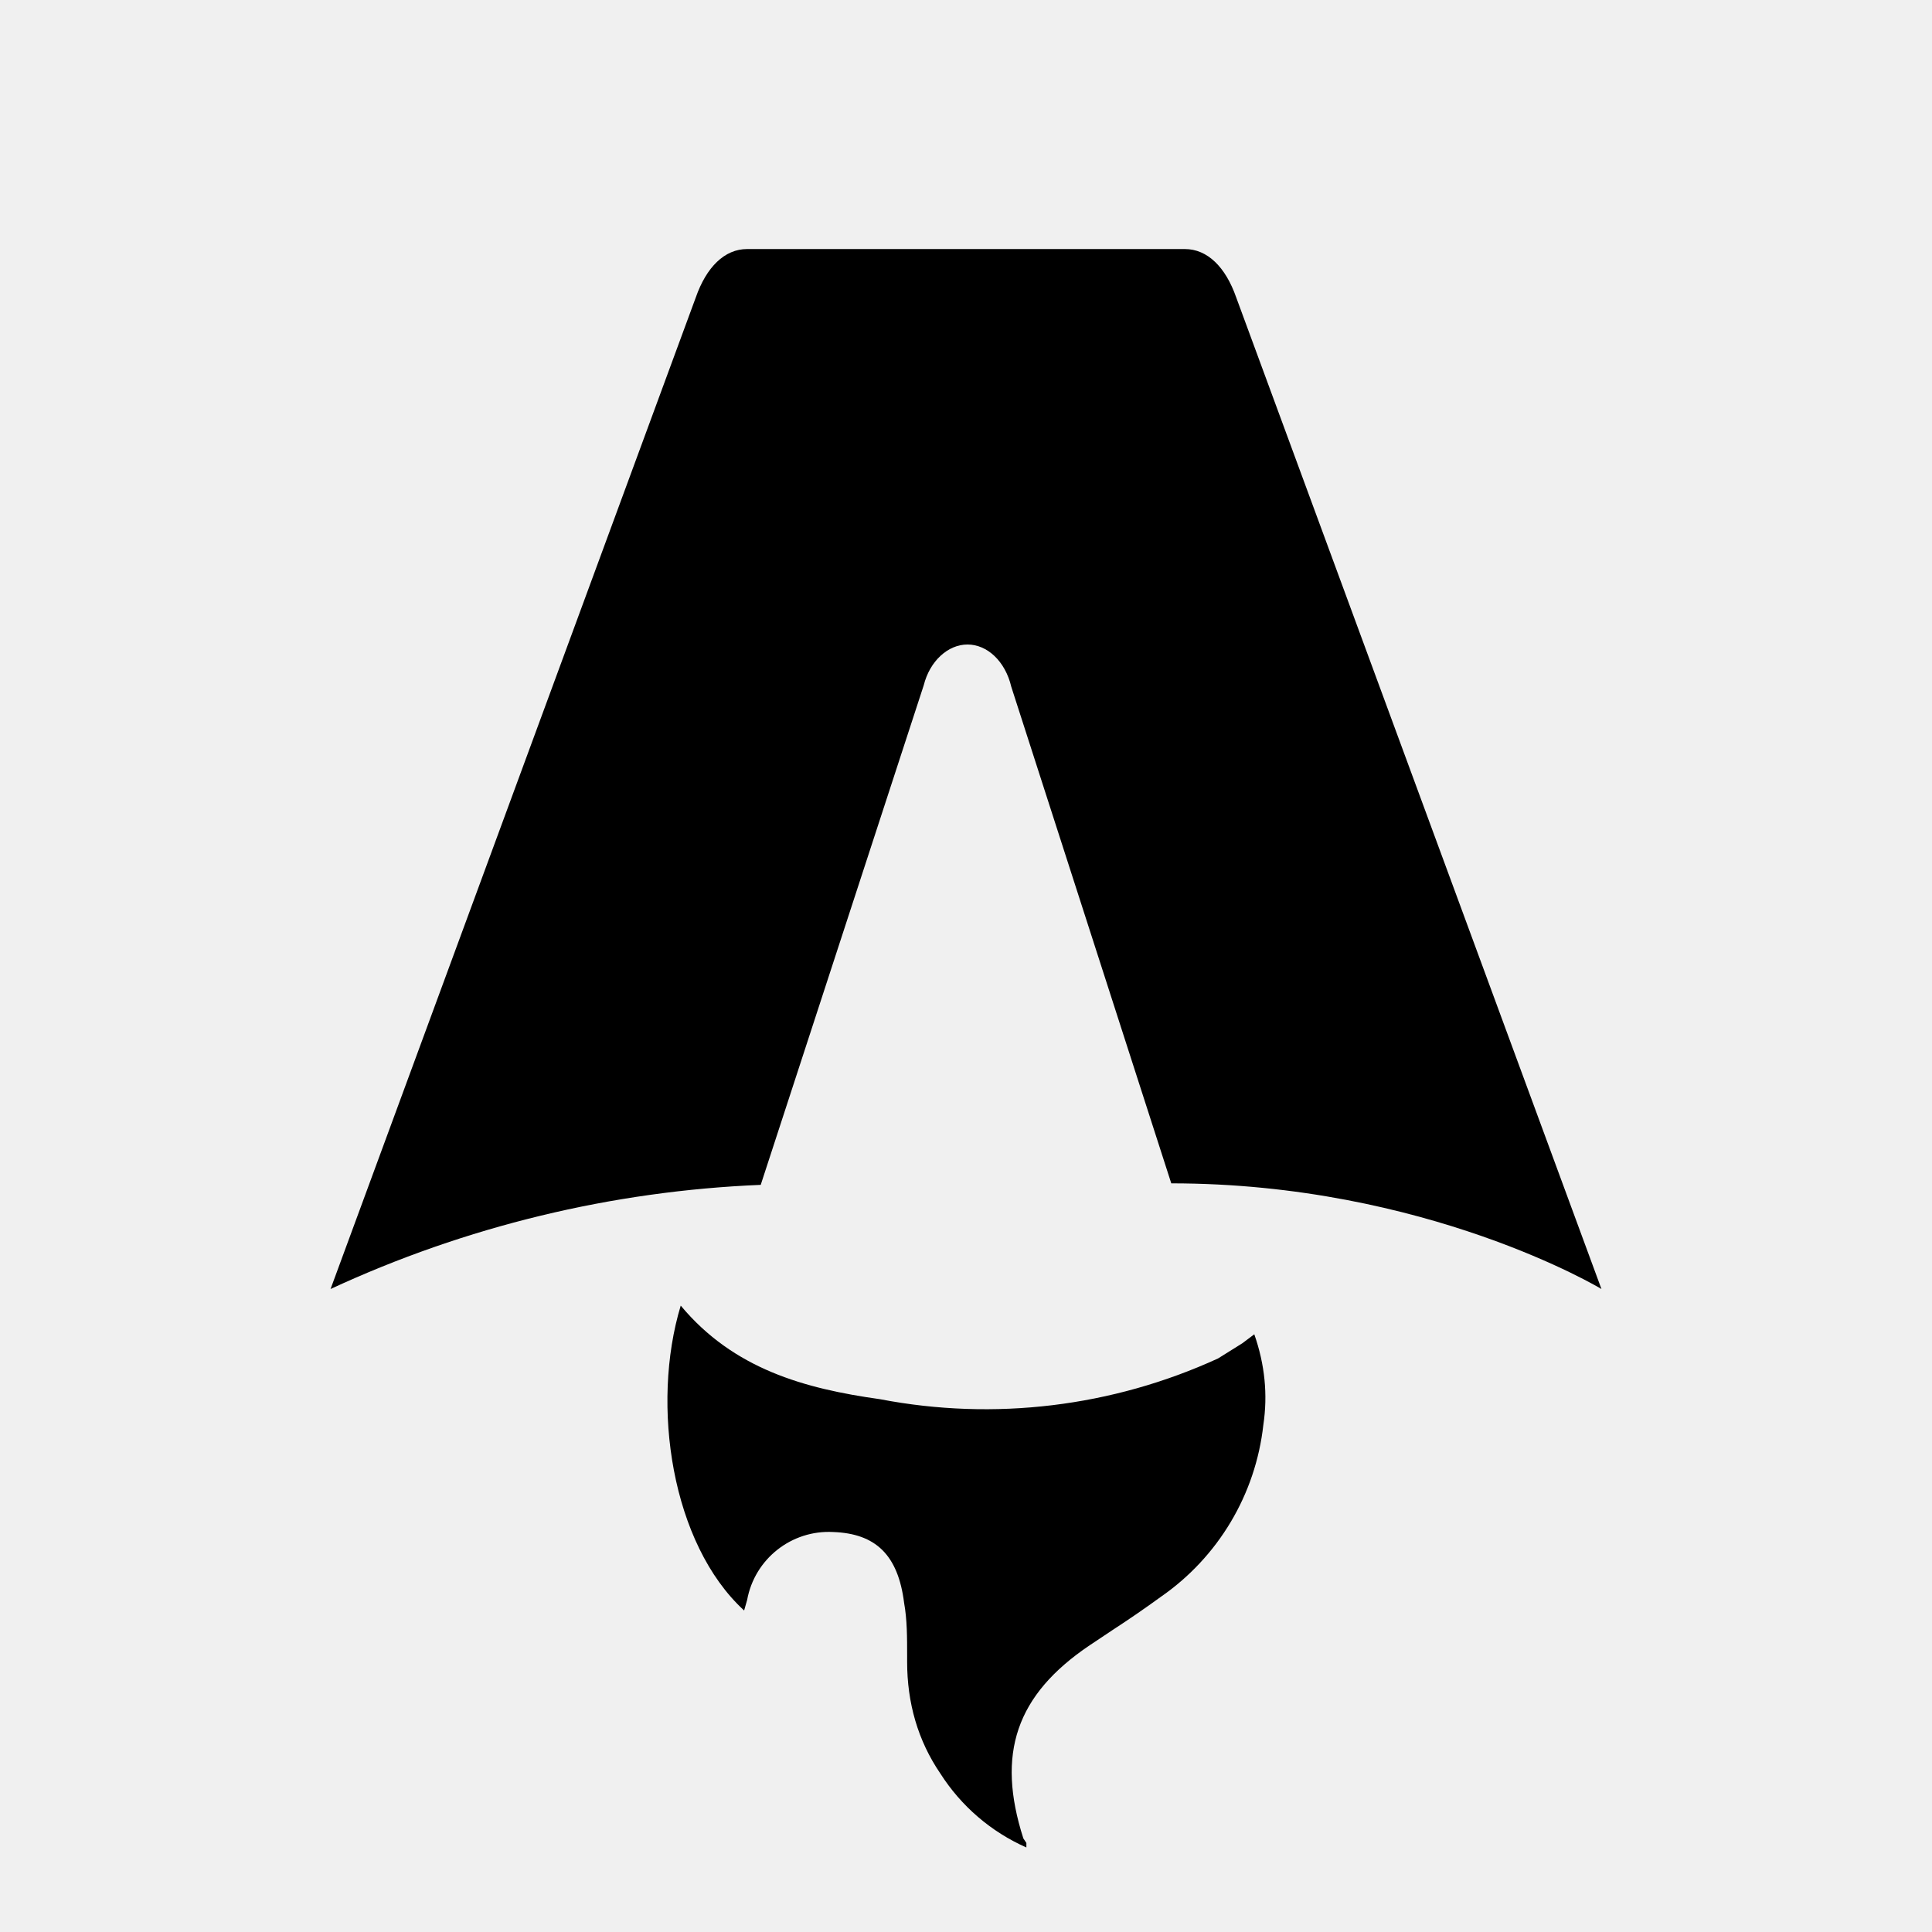
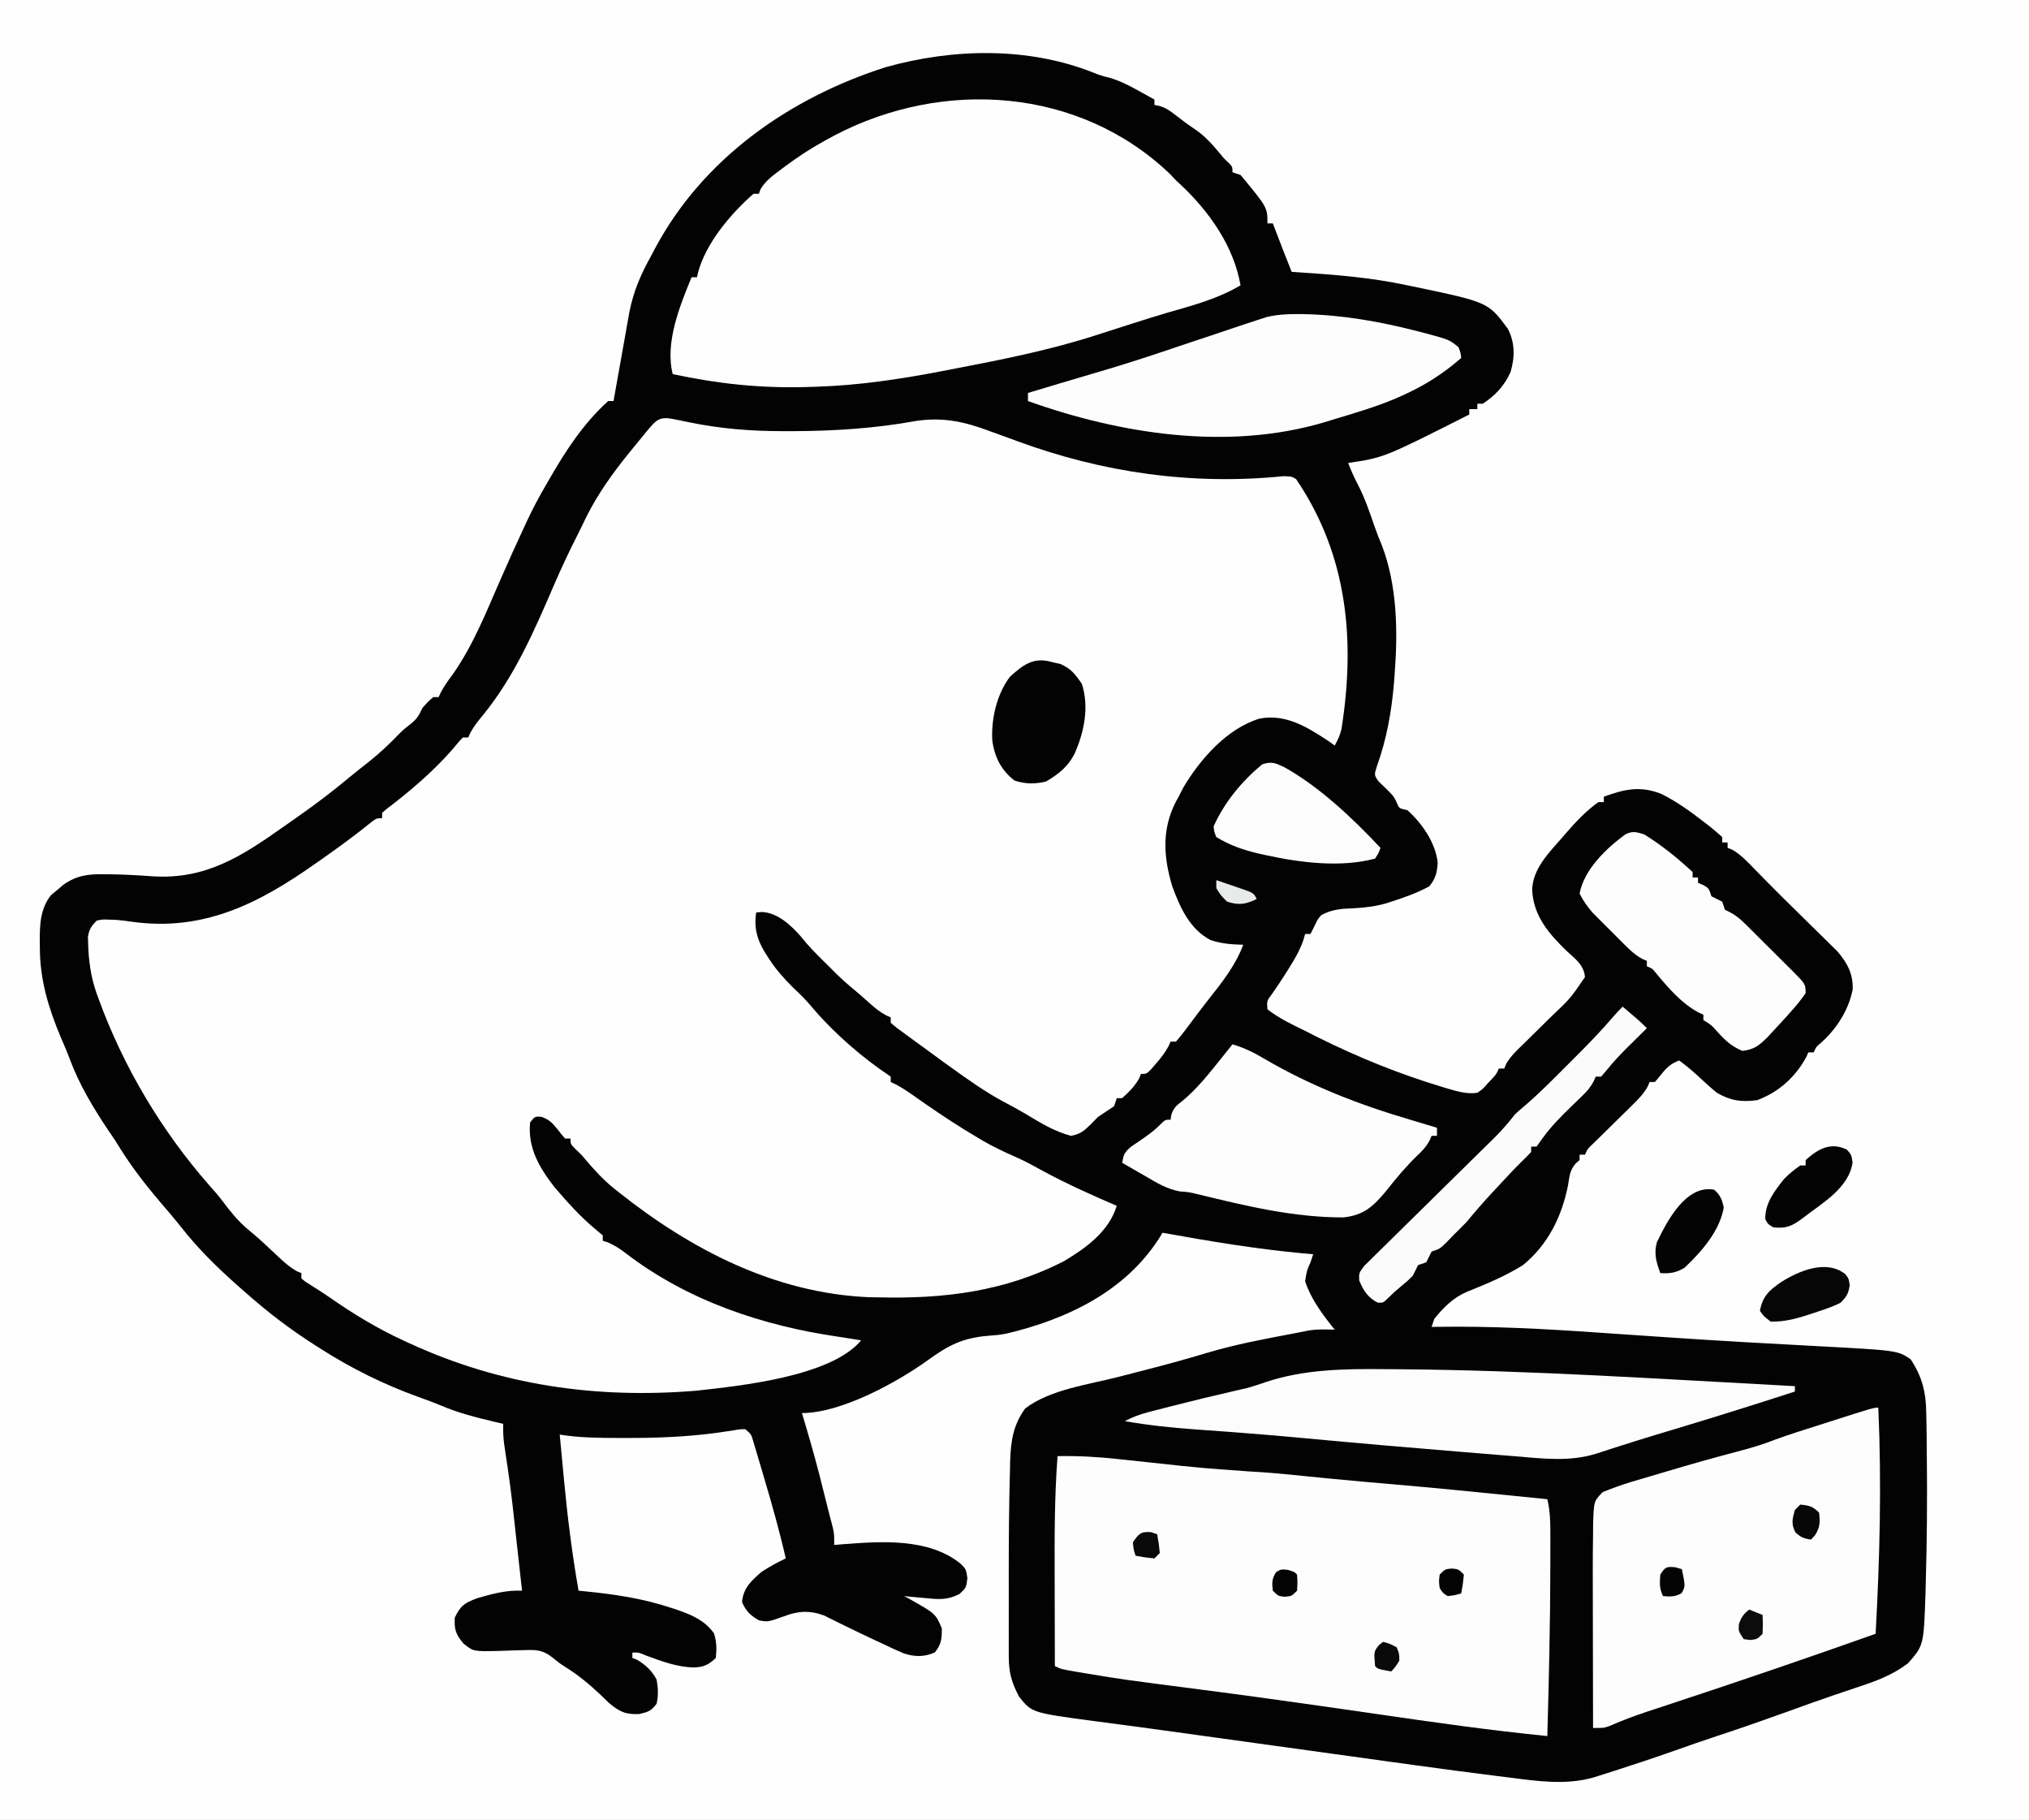
- <svg xmlns="http://www.w3.org/2000/svg" fill="none" viewBox="0 0 128 128">
-   <path d="M50.4 78.5a75.1 75.1 0 0 0-28.5 6.9l24.2-65.7c.7-2 1.9-3.2 3.4-3.2h29c1.5 0 2.7 1.2 3.4 3.2l24.2 65.7s-11.6-7-28.5-7L67 45.5c-.4-1.7-1.6-2.8-2.9-2.8-1.3 0-2.5 1.1-2.9 2.7L50.4 78.5Zm-1.1 28.2Zm-4.2-20.2c-2 6.6-.6 15.8 4.2 20.2a17.5 17.5 0 0 1 .2-.7 5.5 5.5 0 0 1 5.7-4.5c2.8.1 4.3 1.5 4.7 4.7.2 1.1.2 2.3.2 3.5v.4c0 2.7.7 5.2 2.2 7.4a13 13 0 0 0 5.7 4.9v-.3l-.2-.3c-1.8-5.6-.5-9.5 4.4-12.8l1.5-1a73 73 0 0 0 3.2-2.2 16 16 0 0 0 6.8-11.4c.3-2 .1-4-.6-6l-.8.6-1.6 1a37 37 0 0 1-22.4 2.7c-5-.7-9.7-2-13.2-6.2Z" />
-   <style>
-         path { fill: #000; }
-         @media (prefers-color-scheme: dark) {
-             path { fill: #FFF; }
-         }
-     </style>
+ <svg xmlns="http://www.w3.org/2000/svg" version="1.1" width="754" height="676">
+   <path d="M0 0 C248.82 0 497.64 0 754 0 C754 223.08 754 446.16 754 676 C505.18 676 256.36 676 0 676 C0 452.92 0 229.84 0 0 Z " fill="#FEFEFE" transform="translate(0,0)" />
+   <path d="M0 0 C2.667 1.053 2.667 1.053 5.941 1.859 C9.793 3.035 12.986 4.633 16.5 6.59 C17.643 7.221 18.787 7.853 19.965 8.504 C21.251 9.227 21.251 9.227 22.562 9.965 C22.562 10.625 22.562 11.285 22.562 11.965 C23.144 12.073 23.725 12.181 24.324 12.293 C26.846 13.05 28.316 14.088 30.375 15.715 C32.907 17.694 35.446 19.566 38.125 21.34 C41.625 23.807 44.254 26.819 46.984 30.098 C48.52 31.983 48.52 31.983 50.266 33.582 C51.562 34.965 51.562 34.965 51.562 36.965 C52.553 37.295 53.542 37.625 54.562 37.965 C64.562 50.033 64.562 50.033 64.562 55.965 C65.222 55.965 65.882 55.965 66.562 55.965 C66.9 56.845 67.238 57.726 67.586 58.633 C68.032 59.794 68.478 60.956 68.938 62.152 C69.378 63.301 69.819 64.449 70.273 65.633 C71.351 68.418 72.45 71.193 73.562 73.965 C74.261 74.01 74.96 74.055 75.679 74.101 C89.472 75.01 103.037 76.055 116.562 78.965 C117.272 79.112 117.981 79.259 118.712 79.41 C146.582 85.235 146.582 85.235 153.875 95.09 C156.565 100.217 156.543 105.686 154.902 111.172 C152.665 116.238 149.201 119.949 144.562 122.965 C143.903 122.965 143.243 122.965 142.562 122.965 C142.562 123.625 142.562 124.285 142.562 124.965 C141.572 124.965 140.583 124.965 139.562 124.965 C139.562 125.625 139.562 126.285 139.562 126.965 C107.844 143.003 107.844 143.003 94.562 144.965 C95.665 147.906 96.907 150.619 98.375 153.402 C100.871 158.311 102.606 163.463 104.402 168.66 C105.261 171.105 106.177 173.459 107.188 175.84 C112.715 190.505 113.048 207.321 111.875 222.715 C111.741 224.541 111.741 224.541 111.604 226.405 C110.715 237.204 108.917 247.427 105.234 257.652 C104.204 260.899 104.204 260.899 105.828 263.258 C106.81 264.196 106.81 264.196 107.812 265.152 C111.444 268.718 111.444 268.718 112.609 271.141 C113.481 273.323 113.481 273.323 116.562 273.965 C122.005 278.827 127.054 286.105 127.824 293.465 C127.609 297.206 127.066 299.343 124.688 302.277 C120.149 304.728 115.469 306.399 110.562 307.965 C109.891 308.183 109.219 308.401 108.527 308.625 C103.296 310.124 98.031 310.362 92.613 310.621 C89.516 310.97 87.311 311.505 84.562 312.965 C83.144 314.641 83.144 314.641 82.25 316.59 C81.415 318.26 81.415 318.26 80.562 319.965 C79.903 319.965 79.243 319.965 78.562 319.965 C78.312 320.821 78.062 321.677 77.805 322.559 C76.472 326.214 74.762 329.177 72.688 332.465 C71.67 334.089 71.67 334.089 70.633 335.746 C69.234 337.921 67.79 340.067 66.305 342.184 C64.297 344.842 64.297 344.842 64.562 347.965 C68.881 351.311 73.664 353.59 78.562 355.965 C80.167 356.776 81.771 357.589 83.375 358.402 C98.398 365.869 113.978 372.163 130.062 376.965 C130.75 377.172 131.437 377.38 132.145 377.594 C135.675 378.605 138.9 379.508 142.562 378.965 C144.618 377.548 144.618 377.548 146.312 375.59 C146.905 374.963 147.498 374.337 148.109 373.691 C149.634 372.016 149.634 372.016 150.562 369.965 C151.222 369.965 151.882 369.965 152.562 369.965 C152.789 369.408 153.016 368.851 153.25 368.277 C154.911 365.351 157.171 363.29 159.562 360.965 C162.381 358.2 165.191 355.427 168 352.652 C168.738 351.931 169.476 351.21 170.236 350.467 C177.2 343.836 177.2 343.836 182.562 335.965 C182.143 331.47 179.022 329.295 175.875 326.402 C169.241 320.002 163.432 313.345 162.938 303.715 C163.018 295.97 169.037 289.892 173.875 284.402 C174.418 283.769 174.962 283.135 175.521 282.482 C179.175 278.294 183 274.18 187.562 270.965 C188.222 270.965 188.882 270.965 189.562 270.965 C189.562 270.305 189.562 269.645 189.562 268.965 C197.266 266.118 203.309 264.819 211.078 267.992 C216.926 270.942 222.091 274.715 227.25 278.715 C228.187 279.441 228.187 279.441 229.143 280.181 C230.658 281.392 232.116 282.673 233.562 283.965 C233.562 284.625 233.562 285.285 233.562 285.965 C234.222 285.965 234.882 285.965 235.562 285.965 C235.562 286.625 235.562 287.285 235.562 287.965 C236.1 288.175 236.638 288.385 237.191 288.602 C240.466 290.484 242.894 293.087 245.5 295.777 C246.012 296.299 246.525 296.82 247.053 297.357 C248.023 298.345 248.991 299.335 249.957 300.327 C253.84 304.288 257.793 308.176 261.758 312.055 C263.231 313.506 264.703 314.959 266.174 316.412 C267.184 317.406 268.196 318.398 269.211 319.387 C270.692 320.832 272.163 322.286 273.633 323.742 C274.507 324.601 275.381 325.459 276.282 326.344 C279.987 330.602 282.283 334.851 282.039 340.625 C280.427 348.54 275.95 355.362 269.98 360.66 C268.432 361.93 268.432 361.93 267.562 363.965 C266.902 363.965 266.243 363.965 265.562 363.965 C265.309 364.532 265.055 365.099 264.793 365.684 C260.746 373.187 254.5 378.738 246.562 381.715 C240.557 382.466 236.827 381.969 231.562 378.965 C229.804 377.524 228.094 376.022 226.438 374.465 C223.574 371.789 220.746 369.254 217.562 366.965 C214.514 368.094 212.917 369.599 210.938 372.09 C210.154 373.039 209.37 373.987 208.562 374.965 C207.903 374.965 207.243 374.965 206.562 374.965 C206.331 375.523 206.099 376.082 205.86 376.658 C204.224 379.566 202.191 381.543 199.809 383.879 C198.872 384.804 197.936 385.73 196.971 386.684 C195.981 387.653 194.991 388.621 194 389.59 C192.058 391.495 190.12 393.405 188.184 395.316 C187.322 396.16 186.46 397.004 185.572 397.874 C183.52 399.801 183.52 399.801 182.562 401.965 C181.903 401.965 181.243 401.965 180.562 401.965 C180.562 402.625 180.562 403.285 180.562 403.965 C180.095 404.368 179.627 404.772 179.145 405.188 C176.884 407.727 176.796 410.071 176.25 413.402 C173.916 425.023 168.842 435.33 159.562 442.965 C152.97 447.088 145.764 450.089 138.562 452.965 C133.591 455.097 129.925 458.788 126.562 462.965 C126.233 463.955 125.903 464.945 125.562 465.965 C126.218 465.953 126.873 465.941 127.548 465.928 C147.789 465.611 167.78 466.68 187.958 468.104 C194.74 468.579 201.524 469.029 208.308 469.485 C210.854 469.656 213.401 469.828 215.947 470 C233.362 471.173 250.786 472.142 268.216 473.064 C298.685 474.68 298.685 474.68 303.562 477.965 C307.863 484.388 309.326 490.347 309.375 497.965 C309.399 498.934 309.422 499.903 309.447 500.902 C309.516 504.257 309.542 507.61 309.562 510.965 C309.576 512.251 309.59 513.538 309.604 514.864 C309.765 530.401 309.635 545.933 309.188 561.465 C309.141 563.287 309.141 563.287 309.094 565.147 C308.445 584.308 308.445 584.308 302.562 590.965 C296.971 595.194 290.92 597.495 284.312 599.652 C282.272 600.34 280.231 601.029 278.191 601.719 C277.118 602.08 276.044 602.441 274.938 602.813 C269.016 604.834 263.136 606.969 257.25 609.09 C248.842 612.107 240.423 615.065 231.935 617.85 C226.533 619.626 221.172 621.503 215.812 623.402 C208.454 626 201.059 628.465 193.625 630.84 C192.695 631.138 191.766 631.437 190.808 631.744 C189.934 632.02 189.06 632.297 188.16 632.582 C187.392 632.826 186.624 633.069 185.832 633.32 C175.439 636.273 165.187 634.74 154.625 633.402 C153.19 633.224 151.755 633.046 150.32 632.868 C129.637 630.277 108.996 627.36 88.35 624.491 C81.518 623.542 74.685 622.597 67.852 621.652 C52.168 619.483 52.168 619.483 44.617 618.436 C42.645 618.163 40.673 617.89 38.702 617.617 C36.13 617.26 33.559 616.902 30.988 616.544 C25.19 615.737 19.39 614.938 13.586 614.174 C11.611 613.914 9.636 613.651 7.662 613.388 C5.223 613.063 2.784 612.744 0.344 612.431 C-23.016 609.303 -23.016 609.303 -27.766 603.281 C-30.53 598.021 -31.562 594.331 -31.567 588.431 C-31.57 587.318 -31.573 586.204 -31.576 585.056 C-31.573 583.246 -31.573 583.246 -31.57 581.398 C-31.572 579.505 -31.572 579.505 -31.573 577.574 C-31.574 574.886 -31.573 572.199 -31.568 569.511 C-31.561 565.498 -31.568 561.484 -31.574 557.471 C-31.58 544.645 -31.479 531.821 -31.117 519 C-31.095 517.901 -31.073 516.801 -31.051 515.669 C-30.8 508.263 -29.902 502.353 -25.438 496.215 C-16.059 489.181 -2.253 487.45 8.938 484.59 C12.726 483.614 16.514 482.634 20.301 481.652 C21.214 481.416 22.127 481.179 23.068 480.936 C29.458 479.273 35.801 477.489 42.125 475.59 C52.6 472.471 63.299 470.45 74.033 468.442 C75.775 468.114 77.513 467.768 79.249 467.41 C81.524 466.972 83.564 466.863 85.875 466.902 C87.092 466.923 88.309 466.944 89.562 466.965 C89 466.273 89 466.273 88.426 465.566 C84.427 460.47 80.568 455.185 78.562 448.965 C79.188 445.027 79.188 445.027 80.562 441.965 C80.892 440.975 81.222 439.985 81.562 438.965 C79.728 438.8 79.728 438.8 77.855 438.633 C60.255 436.999 42.948 434.104 25.562 430.965 C25.234 431.51 24.905 432.055 24.566 432.617 C11.877 452.734 -9.895 463.103 -32.461 468.449 C-35.438 468.965 -35.438 468.965 -38.977 469.23 C-48.645 469.991 -53.999 472.774 -61.609 478.297 C-73.351 486.745 -93.965 497.965 -108.438 497.965 C-108.123 499.006 -107.808 500.048 -107.484 501.121 C-104.893 509.774 -102.485 518.442 -100.352 527.219 C-99.267 531.663 -98.115 536.088 -96.953 540.512 C-96.438 542.965 -96.438 542.965 -96.438 546.965 C-95.433 546.881 -94.429 546.797 -93.395 546.711 C-79.018 545.601 -61.277 544.306 -49.438 553.965 C-47.438 555.965 -47.438 555.965 -46.938 559.34 C-47.438 562.965 -47.438 562.965 -49.914 565.207 C-54.404 567.447 -57.433 567.236 -62.312 566.715 C-63.096 566.649 -63.88 566.583 -64.688 566.516 C-66.606 566.352 -68.522 566.161 -70.438 565.965 C-69.762 566.328 -69.087 566.692 -68.391 567.066 C-58.789 572.478 -58.789 572.478 -56.438 577.965 C-56.438 581.771 -56.591 583.956 -59.062 586.902 C-62.955 588.644 -66.583 588.584 -70.639 587.23 C-73.106 586.184 -75.522 585.062 -77.938 583.902 C-78.812 583.498 -79.686 583.093 -80.587 582.676 C-84.693 580.769 -88.77 578.808 -92.832 576.809 C-93.498 576.485 -94.165 576.162 -94.852 575.828 C-96.633 574.959 -98.405 574.07 -100.176 573.18 C-105.41 571.23 -109.904 571.439 -115.062 573.465 C-121.119 575.61 -121.119 575.61 -124.438 574.965 C-127.676 573.051 -129.128 571.645 -130.688 568.215 C-130.289 563.029 -127.262 560.285 -123.438 556.965 C-120.536 555.063 -117.574 553.444 -114.438 551.965 C-116.732 541.919 -119.519 532.024 -122.451 522.149 C-122.859 520.776 -123.264 519.402 -123.667 518.027 C-124.243 516.069 -124.827 514.115 -125.414 512.16 C-125.926 510.443 -125.926 510.443 -126.448 508.692 C-127.256 505.864 -127.256 505.864 -129.438 503.965 C-131.578 503.97 -131.578 503.97 -134.055 504.426 C-135.037 504.568 -136.02 504.71 -137.032 504.856 C-138.656 505.096 -138.656 505.096 -140.312 505.34 C-151.793 506.863 -163.061 507.259 -174.625 507.215 C-175.803 507.213 -175.803 507.213 -177.005 507.211 C-184.227 507.191 -191.295 507.116 -198.438 505.965 C-198.051 510.105 -197.66 514.246 -197.266 518.385 C-197.133 519.786 -197.001 521.187 -196.87 522.589 C-195.574 536.463 -193.841 550.232 -191.438 563.965 C-190.851 564.019 -190.264 564.073 -189.659 564.129 C-178.383 565.231 -167.586 566.793 -156.812 570.402 C-155.943 570.691 -155.074 570.979 -154.179 571.276 C-148.933 573.131 -144.491 575.129 -141.125 579.777 C-140.112 583.002 -140.072 585.613 -140.438 588.965 C-143.099 591.52 -145.083 592.414 -148.75 592.465 C-154.977 592.316 -160.526 590.171 -166.312 588.059 C-169.2 586.855 -169.2 586.855 -171.438 586.965 C-171.438 587.625 -171.438 588.285 -171.438 588.965 C-170.881 589.171 -170.324 589.377 -169.75 589.59 C-166.534 591.502 -164.188 593.672 -162.438 596.965 C-161.869 600.049 -161.737 602.9 -162.438 605.965 C-164.502 608.653 -165.383 608.952 -168.812 609.777 C-173.938 610.042 -176.334 608.908 -180.234 605.574 C-181.224 604.626 -182.208 603.673 -183.188 602.715 C-187.397 598.719 -191.598 595.265 -196.535 592.176 C-198.438 590.965 -198.438 590.965 -201.312 588.652 C-204.789 585.891 -207.495 585.876 -211.77 586.043 C-212.816 586.069 -213.862 586.095 -214.939 586.121 C-217.135 586.183 -219.331 586.261 -221.525 586.355 C-230.503 586.532 -230.503 586.532 -234.125 583.664 C-237.044 580.256 -237.673 578.448 -237.438 573.965 C-235.311 569.446 -233.648 568.401 -228.938 566.703 C-223.493 565.117 -218.159 563.679 -212.438 563.965 C-213.097 557.964 -213.765 551.964 -214.438 545.965 C-214.555 544.911 -214.673 543.856 -214.794 542.77 C-216.615 526.031 -216.615 526.031 -219.105 509.383 C-219.449 506.88 -219.496 504.488 -219.438 501.965 C-220.476 501.723 -221.515 501.48 -222.586 501.23 C-229.507 499.582 -236.223 497.908 -242.773 495.082 C-245.49 493.943 -248.244 492.945 -251.017 491.953 C-263.824 487.333 -275.976 481.325 -287.438 473.965 C-287.987 473.617 -288.537 473.27 -289.104 472.912 C-298.526 466.933 -307.104 460.376 -315.438 452.965 C-316.799 451.77 -316.799 451.77 -318.188 450.551 C-325.859 443.744 -332.921 436.822 -339.238 428.73 C-341.731 425.596 -344.328 422.565 -346.938 419.527 C-353.027 412.398 -358.635 405.029 -363.438 396.965 C-364.326 395.647 -365.222 394.335 -366.125 393.027 C-371.732 384.638 -376.999 375.932 -380.512 366.445 C-381.56 363.636 -382.747 360.904 -383.938 358.152 C-388.47 347.324 -391.615 336.891 -391.625 325.152 C-391.637 324.383 -391.649 323.614 -391.662 322.822 C-391.678 316.604 -391.507 310.527 -387.449 305.504 C-386.299 304.556 -386.299 304.556 -385.125 303.59 C-384.366 302.943 -383.606 302.296 -382.824 301.629 C-377.841 298.155 -373.595 297.669 -367.625 297.777 C-366.884 297.783 -366.143 297.789 -365.379 297.795 C-360.216 297.861 -355.086 298.154 -349.938 298.527 C-330.175 299.846 -316.883 291.289 -301.167 280.186 C-299.409 278.945 -297.646 277.713 -295.883 276.48 C-289.392 271.921 -283.119 267.207 -277.027 262.117 C-274.472 259.994 -271.868 257.947 -269.25 255.902 C-265.281 252.746 -261.714 249.358 -258.191 245.715 C-256.438 243.965 -256.438 243.965 -253.562 241.715 C-251.321 239.869 -250.647 238.546 -249.438 235.965 C-247.438 233.715 -247.438 233.715 -245.438 231.965 C-244.778 231.965 -244.118 231.965 -243.438 231.965 C-243.041 231.11 -243.041 231.11 -242.637 230.238 C-241.364 227.825 -239.881 225.776 -238.25 223.59 C-230.613 212.765 -225.682 200.224 -220.389 188.136 C-217.481 181.501 -214.513 174.899 -211.438 168.34 C-211.107 167.628 -210.778 166.917 -210.438 166.184 C-208.305 161.636 -205.98 157.297 -203.438 152.965 C-203.098 152.374 -202.758 151.783 -202.408 151.175 C-196.247 140.465 -189.676 130.323 -180.438 121.965 C-179.778 121.965 -179.118 121.965 -178.438 121.965 C-178.302 121.19 -178.166 120.415 -178.026 119.617 C-176.72 112.182 -175.393 104.751 -174.044 97.323 C-173.568 94.687 -173.105 92.05 -172.648 89.41 C-171.155 81.474 -168.378 74.994 -164.438 67.965 C-164.024 67.175 -163.61 66.384 -163.184 65.57 C-145.326 31.918 -113.172 9.425 -77.438 -2.035 C-52.439 -9.08 -24.393 -9.734 0 0 Z " fill="#030303" transform="translate(406.4375,27.03516)" />
+   <path d="M0 0 C1.344 0.269 1.344 0.269 2.715 0.543 C4.124 0.835 4.124 0.835 5.562 1.133 C17.373 3.562 28.622 4.453 40.688 4.445 C41.998 4.445 43.309 4.444 44.66 4.443 C59.806 4.375 74.87 3.411 89.781 0.681 C99.864 -0.853 107.936 0.869 117.375 4.445 C119.672 5.276 121.969 6.107 124.266 6.938 C125.9 7.54 125.9 7.54 127.568 8.155 C159.461 19.899 192.6 24.588 226.473 21.184 C229.562 21.258 229.562 21.258 231.223 22.285 C250.425 50.557 253.256 82.231 248.065 115.193 C247.521 117.428 246.663 119.245 245.562 121.258 C244.82 120.722 244.077 120.185 243.312 119.633 C235.338 114.404 227.388 109.353 217.562 111.258 C205.413 115.014 195.623 126.254 189.312 136.82 C188.735 137.955 188.157 139.089 187.562 140.258 C187.203 140.909 186.843 141.56 186.473 142.23 C181.225 152.52 181.932 162.765 185.203 173.598 C188.132 181.485 191.632 189.399 199.363 193.5 C203.348 194.873 207.372 195.163 211.562 195.258 C208.692 202.967 203.644 209.312 198.566 215.707 C197.006 217.693 195.478 219.693 193.965 221.715 C193.516 222.311 193.067 222.907 192.604 223.521 C191.711 224.708 190.822 225.898 189.938 227.093 C188.86 228.518 187.716 229.893 186.562 231.258 C185.903 231.258 185.243 231.258 184.562 231.258 C184.305 231.83 184.047 232.403 183.781 232.992 C182.449 235.469 180.912 237.392 179.062 239.508 C178.454 240.214 177.846 240.921 177.219 241.648 C175.562 243.258 175.562 243.258 173.562 243.258 C173.336 243.815 173.109 244.372 172.875 244.945 C171.187 247.919 169.096 249.978 166.562 252.258 C165.903 252.258 165.243 252.258 164.562 252.258 C164.232 253.248 163.903 254.238 163.562 255.258 C161.576 256.612 159.574 257.942 157.562 259.258 C156.294 260.557 156.294 260.557 155 261.883 C152.42 264.397 151.099 265.6 147.562 266.258 C141.329 264.617 136.132 261.375 130.633 258.074 C127.835 256.419 125.005 254.89 122.125 253.383 C115.584 249.844 109.595 245.584 103.562 241.258 C102.623 240.585 101.683 239.912 100.715 239.219 C97.986 237.247 95.273 235.255 92.562 233.258 C91.445 232.448 90.328 231.638 89.211 230.828 C88.099 230.013 86.987 229.198 85.875 228.383 C84.861 227.643 83.846 226.903 82.801 226.141 C81.693 225.209 81.693 225.209 80.562 224.258 C80.562 223.598 80.562 222.938 80.562 222.258 C79.982 221.996 79.402 221.734 78.805 221.465 C76.432 220.187 74.682 218.752 72.688 216.945 C70.285 214.792 67.877 212.67 65.375 210.633 C62.605 208.294 60.095 205.851 57.562 203.258 C56.615 202.326 56.615 202.326 55.648 201.375 C52.616 198.388 49.747 195.494 47.125 192.133 C43.36 187.909 38.644 183.44 32.781 183.094 C32.049 183.148 31.317 183.202 30.562 183.258 C29.3 191.393 32.464 196.443 36.988 202.891 C39.812 206.699 42.993 210.015 46.453 213.254 C48.44 215.142 50.182 217.093 51.938 219.195 C60.058 228.626 70.212 237.357 80.562 244.258 C80.562 244.918 80.562 245.578 80.562 246.258 C81.43 246.67 81.43 246.67 82.316 247.09 C84.524 248.238 86.479 249.511 88.512 250.945 C89.269 251.475 90.027 252.004 90.807 252.549 C91.613 253.113 92.419 253.677 93.25 254.258 C99.611 258.655 106.025 262.893 112.688 266.82 C113.679 267.409 113.679 267.409 114.69 268.01 C118.799 270.393 122.987 272.372 127.344 274.26 C130.829 275.828 134.151 277.672 137.5 279.508 C146.306 284.261 155.372 288.313 164.562 292.258 C161.684 301.639 153.418 307.743 145.148 312.707 C122.942 324.172 100.15 326.901 75.562 326.258 C74.458 326.24 73.353 326.222 72.215 326.203 C37.385 324.643 6.273 308.483 -20.438 287.258 C-21.14 286.701 -21.843 286.144 -22.566 285.57 C-26.412 282.405 -29.642 278.884 -32.859 275.086 C-34.52 273.109 -34.52 273.109 -36.875 270.883 C-38.438 269.258 -38.438 269.258 -38.438 267.258 C-39.097 267.258 -39.758 267.258 -40.438 267.258 C-41.77 265.762 -41.77 265.762 -43.25 263.82 C-45.28 261.369 -46.163 260.364 -49.188 259.195 C-51.643 259.006 -51.643 259.006 -53.438 261.258 C-54.381 270.689 -50.045 278.019 -44.438 285.258 C-39.699 290.797 -34.868 296.213 -29.25 300.883 C-27.858 302.058 -27.858 302.058 -26.438 303.258 C-26.438 303.918 -26.438 304.578 -26.438 305.258 C-25.448 305.567 -25.448 305.567 -24.438 305.883 C-21.833 307.077 -20.052 308.218 -17.812 309.945 C5.161 327.526 32.917 336.825 61.298 340.929 C64.06 341.33 66.811 341.787 69.562 342.258 C58.323 355.722 24.616 359.134 8.352 360.944 C-28.858 364.023 -64.436 358.945 -98.438 343.258 C-99.142 342.936 -99.847 342.613 -100.574 342.281 C-110.25 337.808 -119.056 332.474 -127.797 326.386 C-130.81 324.314 -133.908 322.371 -136.996 320.414 C-137.472 320.033 -137.947 319.651 -138.438 319.258 C-138.438 318.598 -138.438 317.938 -138.438 317.258 C-139.25 316.923 -139.25 316.923 -140.078 316.582 C-143.187 314.837 -145.617 312.505 -148.188 310.07 C-149.258 309.068 -150.33 308.067 -151.402 307.066 C-151.922 306.582 -152.441 306.097 -152.976 305.597 C-154.85 303.88 -156.796 302.258 -158.75 300.633 C-162.26 297.594 -164.972 294.198 -167.742 290.484 C-169.289 288.453 -170.906 286.58 -172.625 284.695 C-190.398 264.44 -204.599 240.623 -213.812 215.32 C-214.064 214.634 -214.315 213.947 -214.574 213.24 C-216.708 207.106 -217.545 201.013 -217.688 194.508 C-217.713 193.791 -217.739 193.074 -217.766 192.336 C-217.325 189.544 -216.446 188.235 -214.438 186.258 C-212.203 185.832 -212.203 185.832 -209.688 185.945 C-208.868 185.97 -208.048 185.994 -207.203 186.02 C-205.163 186.195 -203.13 186.454 -201.105 186.758 C-174.825 190.34 -154.378 180.018 -133.438 165.258 C-132.821 164.826 -132.204 164.395 -131.568 163.951 C-124.93 159.302 -118.392 154.563 -112.109 149.438 C-110.438 148.258 -110.438 148.258 -108.438 148.258 C-108.438 147.598 -108.438 146.938 -108.438 146.258 C-106.707 144.734 -106.707 144.734 -104.25 142.883 C-95.363 135.94 -86.784 128.401 -79.707 119.586 C-79.288 119.148 -78.869 118.709 -78.438 118.258 C-77.778 118.258 -77.118 118.258 -76.438 118.258 C-76.184 117.692 -75.93 117.126 -75.668 116.543 C-74.281 113.967 -72.629 111.937 -70.75 109.695 C-59.042 95.203 -51.785 78.376 -44.47 61.39 C-41.751 55.106 -38.853 48.953 -35.75 42.849 C-34.634 40.645 -33.556 38.429 -32.5 36.195 C-28.162 27.555 -22.538 19.726 -16.438 12.258 C-16.025 11.75 -15.613 11.242 -15.188 10.718 C-13.839 9.06 -12.483 7.408 -11.125 5.758 C-10.692 5.229 -10.259 4.7 -9.813 4.155 C-6.419 0.072 -5.205 -1.075 0 0 Z " fill="#FEFEFE" transform="translate(250.4375,155.7422)" />
+   <path d="M0 0 C1.176 1.238 1.176 1.238 2.375 2.5 C2.943 3.025 3.512 3.549 4.098 4.09 C14.75 14.107 23.81 26.879 26.375 41.5 C17.816 46.59 8.493 48.998 -0.994 51.729 C-5.141 52.944 -9.258 54.251 -13.375 55.562 C-14.163 55.812 -14.952 56.061 -15.764 56.318 C-19.393 57.466 -23.017 58.626 -26.633 59.812 C-44.4 65.599 -62.613 69.164 -80.938 72.688 C-81.838 72.862 -82.738 73.036 -83.666 73.216 C-99.579 76.286 -115.264 78.694 -131.5 79.188 C-133.318 79.244 -133.318 79.244 -135.172 79.302 C-152.269 79.753 -167.896 78.079 -184.625 74.5 C-187.591 62.892 -182.026 49.188 -177.625 38.5 C-176.965 38.5 -176.305 38.5 -175.625 38.5 C-175.49 37.911 -175.354 37.322 -175.215 36.715 C-172.31 25.805 -162.998 14.827 -154.625 7.5 C-153.965 7.5 -153.305 7.5 -152.625 7.5 C-152.419 6.941 -152.213 6.381 -152 5.805 C-150.126 2.664 -147.513 0.773 -144.625 -1.375 C-144.039 -1.816 -143.453 -2.258 -142.849 -2.712 C-137.967 -6.34 -132.978 -9.602 -127.625 -12.5 C-126.568 -13.075 -125.511 -13.65 -124.422 -14.242 C-84.053 -35.332 -33.614 -32.014 0 0 Z " fill="#FEFEFE" transform="translate(434.625,64.5)" />
+   <path d="M0 0 C7.482 -0.138 14.761 0.237 22.195 1.059 C23.227 1.167 24.259 1.276 25.322 1.388 C28.59 1.732 31.858 2.084 35.125 2.438 C53.137 4.395 53.137 4.395 71.206 5.68 C77.973 6.029 84.697 6.686 91.438 7.375 C94.143 7.645 96.849 7.913 99.555 8.18 C100.245 8.248 100.936 8.316 101.647 8.386 C109.447 9.151 117.254 9.824 125.062 10.5 C139.692 11.769 154.302 13.19 168.91 14.685 C173.273 15.13 177.636 15.566 182 16 C183.037 20.253 183.145 24.375 183.133 28.727 C183.134 29.492 183.135 30.257 183.137 31.045 C183.139 33.572 183.132 36.098 183.125 38.625 C183.124 39.923 183.124 39.923 183.122 41.247 C183.097 62.171 182.58 83.085 182 104 C160.635 101.876 139.424 98.856 118.183 95.754 C104.983 93.829 91.777 91.949 78.562 90.125 C77.376 89.961 76.189 89.796 74.966 89.627 C67.828 88.645 60.686 87.694 53.539 86.773 C24.149 82.981 24.149 82.981 10.75 80.75 C9.769 80.587 8.787 80.424 7.776 80.256 C1.273 79.137 1.273 79.137 -1 78 C-1.023 70.488 -1.041 62.976 -1.052 55.464 C-1.057 51.973 -1.064 48.483 -1.075 44.993 C-1.124 29.967 -1.142 14.99 0 0 Z " fill="#FDFDFD" transform="translate(393,541)" />
+   <path d="M0 0 C1.259 28.108 0.548 55.914 -1 84 C-26.034 92.887 -51.154 101.47 -76.384 109.786 C-78.818 110.588 -81.251 111.394 -83.684 112.199 C-84.428 112.444 -85.172 112.689 -85.939 112.941 C-90.739 114.533 -95.424 116.295 -100.055 118.336 C-102 119 -102 119 -106 119 C-106.023 109.837 -106.041 100.674 -106.052 91.511 C-106.057 87.255 -106.064 82.999 -106.075 78.742 C-106.086 74.625 -106.092 70.508 -106.095 66.391 C-106.097 64.83 -106.1 63.269 -106.106 61.709 C-106.122 56.804 -106.082 51.904 -106 47 C-105.994 45.744 -105.988 44.488 -105.982 43.193 C-105.709 34.72 -105.709 34.72 -102.377 31.335 C-98.921 29.969 -95.533 28.692 -91.969 27.633 C-91.304 27.433 -90.639 27.232 -89.954 27.026 C-87.805 26.382 -85.653 25.753 -83.5 25.125 C-82.013 24.683 -80.526 24.24 -79.039 23.797 C-69.683 21.019 -60.297 18.349 -50.852 15.889 C-46.567 14.764 -42.464 13.47 -38.329 11.864 C-32.933 9.863 -27.419 8.188 -21.938 6.438 C-20.697 6.039 -19.456 5.64 -18.178 5.229 C-1.864 0 -1.864 0 0 0 Z " fill="#FDFDFD" transform="translate(698,523)" />
+   <path d="M0 0 C1.975 0.011 3.951 0.023 5.926 0.034 C54.789 0.417 103.651 3.74 152.438 6.312 C152.438 6.973 152.438 7.633 152.438 8.312 C137.201 13.265 121.919 18.044 106.574 22.647 C105.181 23.066 103.788 23.484 102.395 23.902 C101.716 24.106 101.037 24.31 100.338 24.52 C96.07 25.806 91.818 27.139 87.574 28.504 C86.538 28.833 85.502 29.162 84.434 29.502 C82.558 30.1 80.684 30.709 78.816 31.332 C68.773 34.509 58.808 33.219 48.445 32.359 C47.203 32.259 45.96 32.159 44.679 32.056 C41.333 31.785 37.987 31.511 34.641 31.234 C32.549 31.061 30.457 30.891 28.365 30.72 C9.149 29.156 -10.056 27.491 -29.252 25.697 C-37.986 24.884 -46.721 24.126 -55.469 23.469 C-56.36 23.402 -57.252 23.335 -58.171 23.266 C-62.379 22.952 -66.587 22.646 -70.797 22.351 C-79.476 21.729 -87.982 20.812 -96.562 19.312 C-93.713 17.783 -91.007 16.789 -87.879 15.98 C-86.961 15.742 -86.044 15.503 -85.098 15.257 C-84.117 15.007 -83.136 14.757 -82.125 14.5 C-81.11 14.238 -80.096 13.976 -79.05 13.706 C-71.277 11.712 -63.48 9.827 -55.655 8.05 C-54.453 7.772 -54.453 7.772 -53.227 7.488 C-52.197 7.255 -52.197 7.255 -51.147 7.017 C-48.823 6.383 -46.593 5.635 -44.32 4.843 C-30.038 0.04 -14.912 -0.157 0 0 Z " fill="#FCFCFC" transform="translate(514.5625,508.6875)" />
+   <path d="M0 0 C0.774 0.006 1.548 0.011 2.345 0.017 C16.681 0.305 30.638 2.751 44.5 6.312 C45.47 6.561 46.439 6.81 47.438 7.067 C56.537 9.531 56.537 9.531 59.938 12.312 C60.75 14.5 60.75 14.5 60.938 16.312 C54.094 22.278 47.225 26.623 38.938 30.312 C38.138 30.67 37.339 31.027 36.516 31.395 C29.461 34.365 22.127 36.559 14.802 38.753 C13.196 39.235 11.594 39.73 9.992 40.227 C-25.799 50.804 -65.612 44.621 -100.062 32.312 C-100.062 31.323 -100.062 30.332 -100.062 29.312 C-97.084 28.416 -94.104 27.52 -91.125 26.625 C-90.216 26.352 -89.308 26.078 -88.372 25.797 C-84.113 24.518 -79.854 23.246 -75.582 22.012 C-65.985 19.238 -56.505 16.193 -47.044 12.984 C-44.387 12.084 -41.725 11.198 -39.062 10.312 C-35.565 9.148 -32.069 7.979 -28.574 6.805 C-26.966 6.266 -25.358 5.727 -23.75 5.188 C-22.997 4.934 -22.243 4.68 -21.467 4.418 C-19.336 3.704 -17.2 3.006 -15.062 2.312 C-13.895 1.93 -12.727 1.547 -11.523 1.152 C-7.637 0.209 -3.975 -0.031 0 0 Z " fill="#FDFDFD" transform="translate(482.0625,116.6875)" />
+   <path d="M0 0 C4.449 1.326 8.096 3.102 12.062 5.5 C29.255 15.528 46.943 22.369 66 28 C67.913 28.573 69.826 29.148 71.738 29.723 C73.159 30.149 74.579 30.574 76 31 C76 31.99 76 32.98 76 34 C75.34 34 74.68 34 74 34 C73.743 34.587 73.487 35.173 73.223 35.777 C71.888 38.203 70.455 39.675 68.438 41.562 C64.313 45.567 60.741 49.883 57.176 54.387 C52.386 60.14 48.95 63.447 41.309 64.301 C22.668 64.377 4.643 59.955 -13.36 55.577 C-16.152 54.913 -16.152 54.913 -19.668 54.637 C-24.483 53.717 -28.239 51.397 -32.438 48.938 C-33.264 48.465 -34.091 47.993 -34.943 47.506 C-36.968 46.347 -38.987 45.178 -41 44 C-40.412 40.871 -40.187 40.158 -37.637 38 C-36.663 37.34 -35.69 36.68 -34.688 36 C-31.815 34.037 -29.221 32.223 -26.77 29.75 C-25 28 -25 28 -23 28 C-22.859 27.103 -22.859 27.103 -22.715 26.188 C-21.832 23.485 -20.797 22.726 -18.562 21 C-12.94 16.319 -8.556 10.687 -4 5 C-3.242 4.054 -2.484 3.108 -1.703 2.133 C-1.141 1.429 -0.579 0.725 0 0 Z " fill="#FDFDFD" transform="translate(458,388)" />
+   <path d="M0 0 C6.423 3.97 12.482 8.85 18 14 C18 14.66 18 15.32 18 16 C18.66 16 19.32 16 20 16 C20 16.66 20 17.32 20 18 C20.639 18.268 21.279 18.536 21.938 18.812 C24 20 24 20 25 23 C25.66 23.33 26.32 23.66 27 24 C27.66 24.33 28.32 24.66 29 25 C29.495 26.485 29.495 26.485 30 28 C30.841 28.417 30.841 28.417 31.698 28.842 C34.955 30.48 37.276 32.971 39.824 35.523 C40.371 36.066 40.918 36.609 41.481 37.168 C42.633 38.313 43.782 39.462 44.928 40.612 C46.683 42.371 48.451 44.115 50.221 45.859 C51.339 46.976 52.457 48.093 53.574 49.211 C54.103 49.731 54.632 50.251 55.178 50.786 C59.962 55.632 59.962 55.632 60 59 C58.269 61.471 56.575 63.592 54.562 65.812 C54.01 66.433 53.457 67.054 52.888 67.694 C51.277 69.481 49.645 71.245 48 73 C47.229 73.828 46.458 74.655 45.664 75.508 C42.548 78.55 40.89 79.889 36.5 80.438 C32.227 78.683 29.871 76.297 26.797 72.91 C24.952 70.805 24.952 70.805 22 69 C22 68.34 22 67.68 22 67 C21.419 66.734 20.837 66.469 20.238 66.195 C13.879 62.799 8.992 57.079 4.445 51.602 C3.072 49.884 3.072 49.884 1 49 C1 48.34 1 47.68 1 47 C0.427 46.752 -0.146 46.503 -0.736 46.247 C-3.343 44.811 -5.115 43.144 -7.223 41.043 C-8.401 39.868 -8.401 39.868 -9.604 38.67 C-10.415 37.851 -11.226 37.032 -12.062 36.188 C-12.878 35.38 -13.693 34.572 -14.533 33.74 C-15.318 32.953 -16.102 32.166 -16.91 31.355 C-17.98 30.283 -17.98 30.283 -19.071 29.188 C-21.091 26.897 -22.63 24.731 -24 22 C-22.351 13.062 -14.129 5.216 -7 0 C-4.228 -1.386 -2.955 -0.864 0 0 Z " fill="#FDFDFD" transform="translate(611,310)" />
+   <path d="M0 0 C1.126 0.957 2.251 1.916 3.375 2.875 C4.001 3.409 4.628 3.942 5.273 4.492 C6.558 5.614 7.794 6.794 9 8 C8.192 8.797 7.384 9.593 6.551 10.414 C5.471 11.484 4.392 12.555 3.312 13.625 C2.782 14.147 2.252 14.669 1.705 15.207 C-0.942 17.838 -3.436 20.483 -5.77 23.398 C-6.506 24.257 -7.242 25.115 -8 26 C-8.66 26 -9.32 26 -10 26 C-10.267 26.595 -10.534 27.189 -10.81 27.802 C-12.019 30.034 -13.221 31.425 -15.047 33.172 C-15.642 33.751 -16.237 34.329 -16.851 34.925 C-17.477 35.527 -18.104 36.13 -18.75 36.75 C-22.708 40.61 -26.518 44.366 -29.75 48.875 C-30.492 49.906 -31.235 50.938 -32 52 C-32.66 52 -33.32 52 -34 52 C-34 52.66 -34 53.32 -34 54 C-35.13 55.183 -36.269 56.359 -37.449 57.493 C-40.408 60.369 -43.185 63.421 -46 66.438 C-46.603 67.08 -47.207 67.723 -47.828 68.385 C-51.354 72.159 -54.712 76.018 -58 80 C-59.646 81.687 -61.312 83.355 -63 85 C-64.299 86.361 -64.299 86.361 -65.625 87.75 C-68 90 -68 90 -71 91 C-71.33 91.66 -71.66 92.32 -72 93 C-72.33 93.66 -72.66 94.32 -73 95 C-74.485 95.495 -74.485 95.495 -76 96 C-76.679 97.327 -77.344 98.661 -78 100 C-79.84 101.816 -79.84 101.816 -81.938 103.562 C-84.884 106.033 -84.884 106.033 -87.633 108.715 C-89 110 -89 110 -90.938 110 C-94.59 108.229 -96.457 105.388 -97.912 101.668 C-98 99 -98 99 -96.097 96.382 C-95.153 95.424 -94.193 94.483 -93.22 93.555 C-92.44 92.776 -92.44 92.776 -91.644 91.981 C-89.918 90.264 -88.172 88.57 -86.426 86.875 C-85.222 85.685 -84.019 84.493 -82.818 83.3 C-79.648 80.159 -76.461 77.035 -73.269 73.916 C-69.406 70.134 -65.561 66.332 -61.715 62.532 C-58.72 59.573 -55.721 56.617 -52.712 53.671 C-52.157 53.126 -51.602 52.581 -51.03 52.019 C-50 51.008 -48.969 50 -47.936 48.993 C-45.051 46.154 -42.493 43.185 -40 40 C-38.856 38.933 -37.679 37.898 -36.473 36.902 C-31.384 32.547 -26.677 27.827 -21.954 23.085 C-20.44 21.565 -18.921 20.051 -17.4 18.537 C-12.54 13.679 -7.781 8.776 -3.324 3.539 C-2.269 2.312 -1.144 1.144 0 0 Z " fill="#FBFBFB" transform="translate(603,374)" />
+   <path d="M0 0 C13.205 7.299 25.681 19.147 35.941 30.073 C35.254 32.01 35.254 32.01 33.941 34.073 C21.194 37.482 6.163 35.59 -6.496 32.823 C-7.436 32.619 -8.375 32.414 -9.344 32.203 C-15.048 30.844 -20.038 29.14 -25.059 26.073 C-25.853 24.123 -25.853 24.123 -26.059 22.073 C-22.006 13.09 -15.608 5.348 -8.059 -0.927 C-4.554 -2.095 -3.265 -1.508 0 0 Z " fill="#FCFCFC" transform="translate(477.0588,284.927)" />
+   <path d="M0 0 C1.011 0.227 2.021 0.454 3.062 0.688 C7.061 2.474 8.489 4.413 11 8 C13.852 16.664 11.879 26.098 8.25 34.188 C5.701 39.012 2.372 41.59 -2.312 44.375 C-6.413 45.329 -9.979 45.331 -14 44 C-18.937 40.193 -21.451 35.215 -22.25 29.082 C-22.711 21.167 -20.563 11.798 -15.688 5.438 C-10.764 0.972 -6.864 -2.045 0 0 Z " fill="#030303" transform="translate(391,246)" />
+   <path d="M0 0 C1.688 1.875 1.688 1.875 2.125 4.75 C0.79 14.289 -9.225 19.898 -16.332 25.395 C-20.292 28.355 -22.333 29.394 -27.312 28.875 C-29.25 27.75 -29.25 27.75 -30.312 25.875 C-30.454 19.918 -26.879 15.356 -23.312 10.875 C-21.39 8.921 -19.57 7.466 -17.312 5.875 C-16.652 5.875 -15.992 5.875 -15.312 5.875 C-15.312 5.215 -15.312 4.555 -15.312 3.875 C-10.651 -0.282 -6.051 -2.944 0 0 Z " fill="#040404" transform="translate(686.3125,427.125)" />
+   <path d="M0 0 C2.318 2.078 2.913 3.593 3.562 6.625 C2.116 15.305 -4.733 23.114 -11 29 C-14.16 30.896 -16.317 31.205 -20 31 C-21.497 27.053 -22.477 23.631 -21.266 19.492 C-17.446 11.58 -10.458 -1.926 0 0 Z " fill="#040404" transform="translate(637,442)" />
+   <path d="M0 0 C1.25 1.605 1.25 1.605 1.625 4.043 C1.155 7.255 0.523 8.27 -1.75 10.605 C-4.368 11.944 -7.087 12.871 -9.875 13.793 C-10.64 14.051 -11.404 14.31 -12.192 14.576 C-17.412 16.286 -22.208 17.793 -27.75 17.605 C-30.312 15.668 -30.312 15.668 -31.75 13.605 C-30.698 8.081 -28.257 5.977 -23.84 2.926 C-17.3 -1.206 -7.057 -5.624 0 0 Z " fill="#060606" transform="translate(685.75,473.3945)" />
+   <path d="M0 0 C3.297 0.33 4.623 0.623 7 3 C7.381 6.503 7.402 8.363 5.5 11.375 C5.005 11.911 4.51 12.447 4 13 C1.367 12.637 0.156 12.145 -1.812 10.312 C-3.432 7.158 -2.948 5.356 -2 2 C-1.34 1.34 -0.68 0.68 0 0 Z " fill="#070707" transform="translate(669,559)" />
+   <path d="M0 0 C1.145 0.34 1.145 0.34 2.312 0.688 C3.646 7.113 3.646 7.113 2.188 9.625 C-0.223 10.991 -1.96 10.909 -4.688 10.688 C-6.087 7.889 -5.94 5.783 -5.688 2.688 C-3.956 -0.138 -3.321 -0.386 0 0 Z " fill="#040404" transform="translate(622.6875,582.3125)" />
+   <path d="M0 0 C0.743 0.247 1.485 0.495 2.25 0.75 C2.875 4.125 2.875 4.125 3.25 7.75 C2.59 8.41 1.93 9.07 1.25 9.75 C-2.375 9.375 -2.375 9.375 -5.75 8.75 C-6.5 6.5 -6.5 6.5 -6.75 3.75 C-4.649 0.679 -3.788 -0.344 0 0 Z " fill="#090909" transform="translate(427.75,569.25)" />
+   <path d="M0 0 C2.438 0.688 2.438 0.688 5 2 C6 4.375 6 4.375 6 7 C4.562 9.312 4.562 9.312 3 11 C-1.875 10.125 -1.875 10.125 -3 9 C-3.471 3.588 -3.471 3.588 -1.5 1.125 C-1.005 0.754 -0.51 0.383 0 0 Z " fill="#0A0A0A" transform="translate(514,610)" />
+   <path d="M0 0 C2.475 0.99 2.475 0.99 5 2 C5.125 5.375 5.125 5.375 5 9 C3 11 3 11 0.5 11.312 C-0.738 11.158 -0.738 11.158 -2 11 C-4 8 -4 8 -3.812 5.5 C-2.956 2.863 -2.11 1.743 0 0 Z " fill="#0C0C0C" transform="translate(650,598)" />
+   <path d="M0 0 C2.5 0.25 2.5 0.25 4.5 2.25 C4.125 5.875 4.125 5.875 3.5 9.25 C1.188 9.938 1.188 9.938 -1.5 10.25 C-3.312 9.125 -3.312 9.125 -4.5 7.25 C-4.812 4.688 -4.812 4.688 -4.5 2.25 C-2.5 0.25 -2.5 0.25 0 0 Z " fill="#030303" transform="translate(539.5,582.75)" />
+   <path d="M0 0 C2.375 0.75 2.375 0.75 3.375 1.75 C3.562 4.688 3.562 4.688 3.375 7.75 C1.375 9.75 1.375 9.75 -1.125 10 C-3.625 9.75 -3.625 9.75 -5.625 7.75 C-5.993 4.88 -6 3.342 -4.438 0.875 C-2.625 -0.25 -2.625 -0.25 0 0 Z " fill="#030303" transform="translate(478.625,583.25)" />
+   <path d="M0 0 C2.316 0.783 4.627 1.576 6.938 2.375 C7.597 2.597 8.256 2.818 8.936 3.047 C13.887 4.773 13.887 4.773 15 7 C10.953 9.024 8.344 9.386 4 8 C1.625 5.625 1.625 5.625 0 3 C0 2.01 0 1.02 0 0 Z " fill="#E9EAEA" transform="translate(452,327)" />
</svg>
